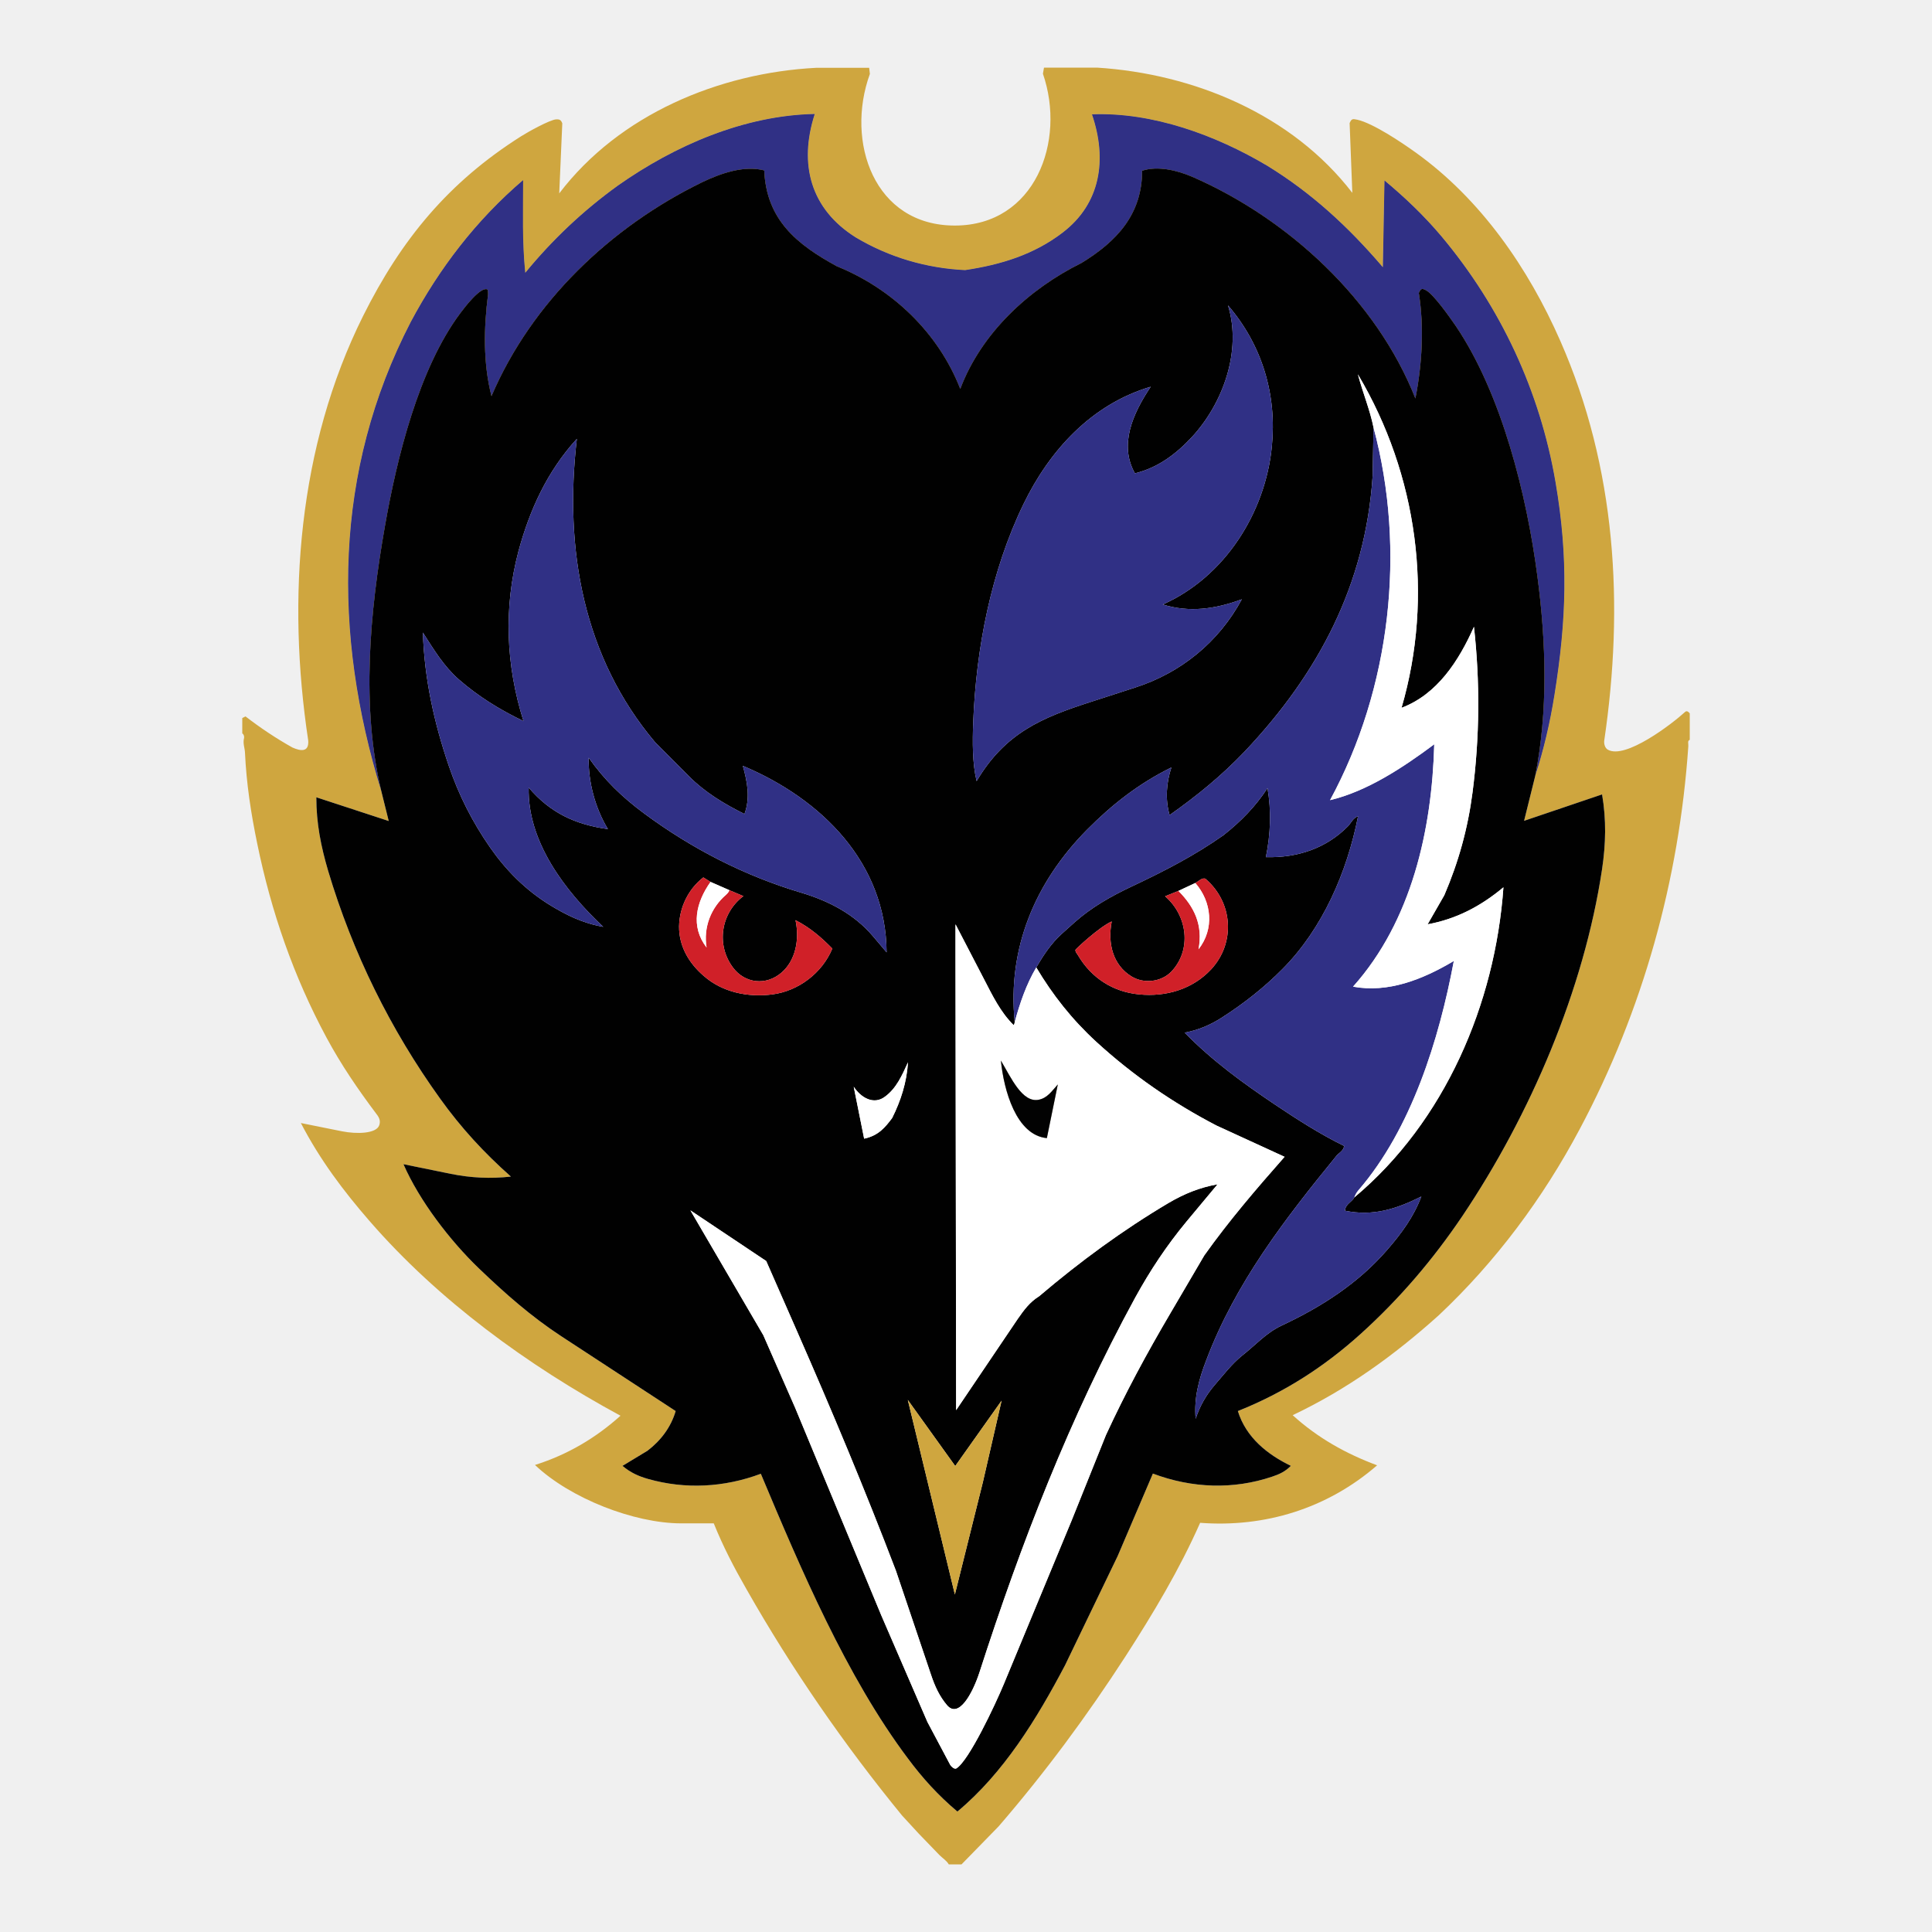
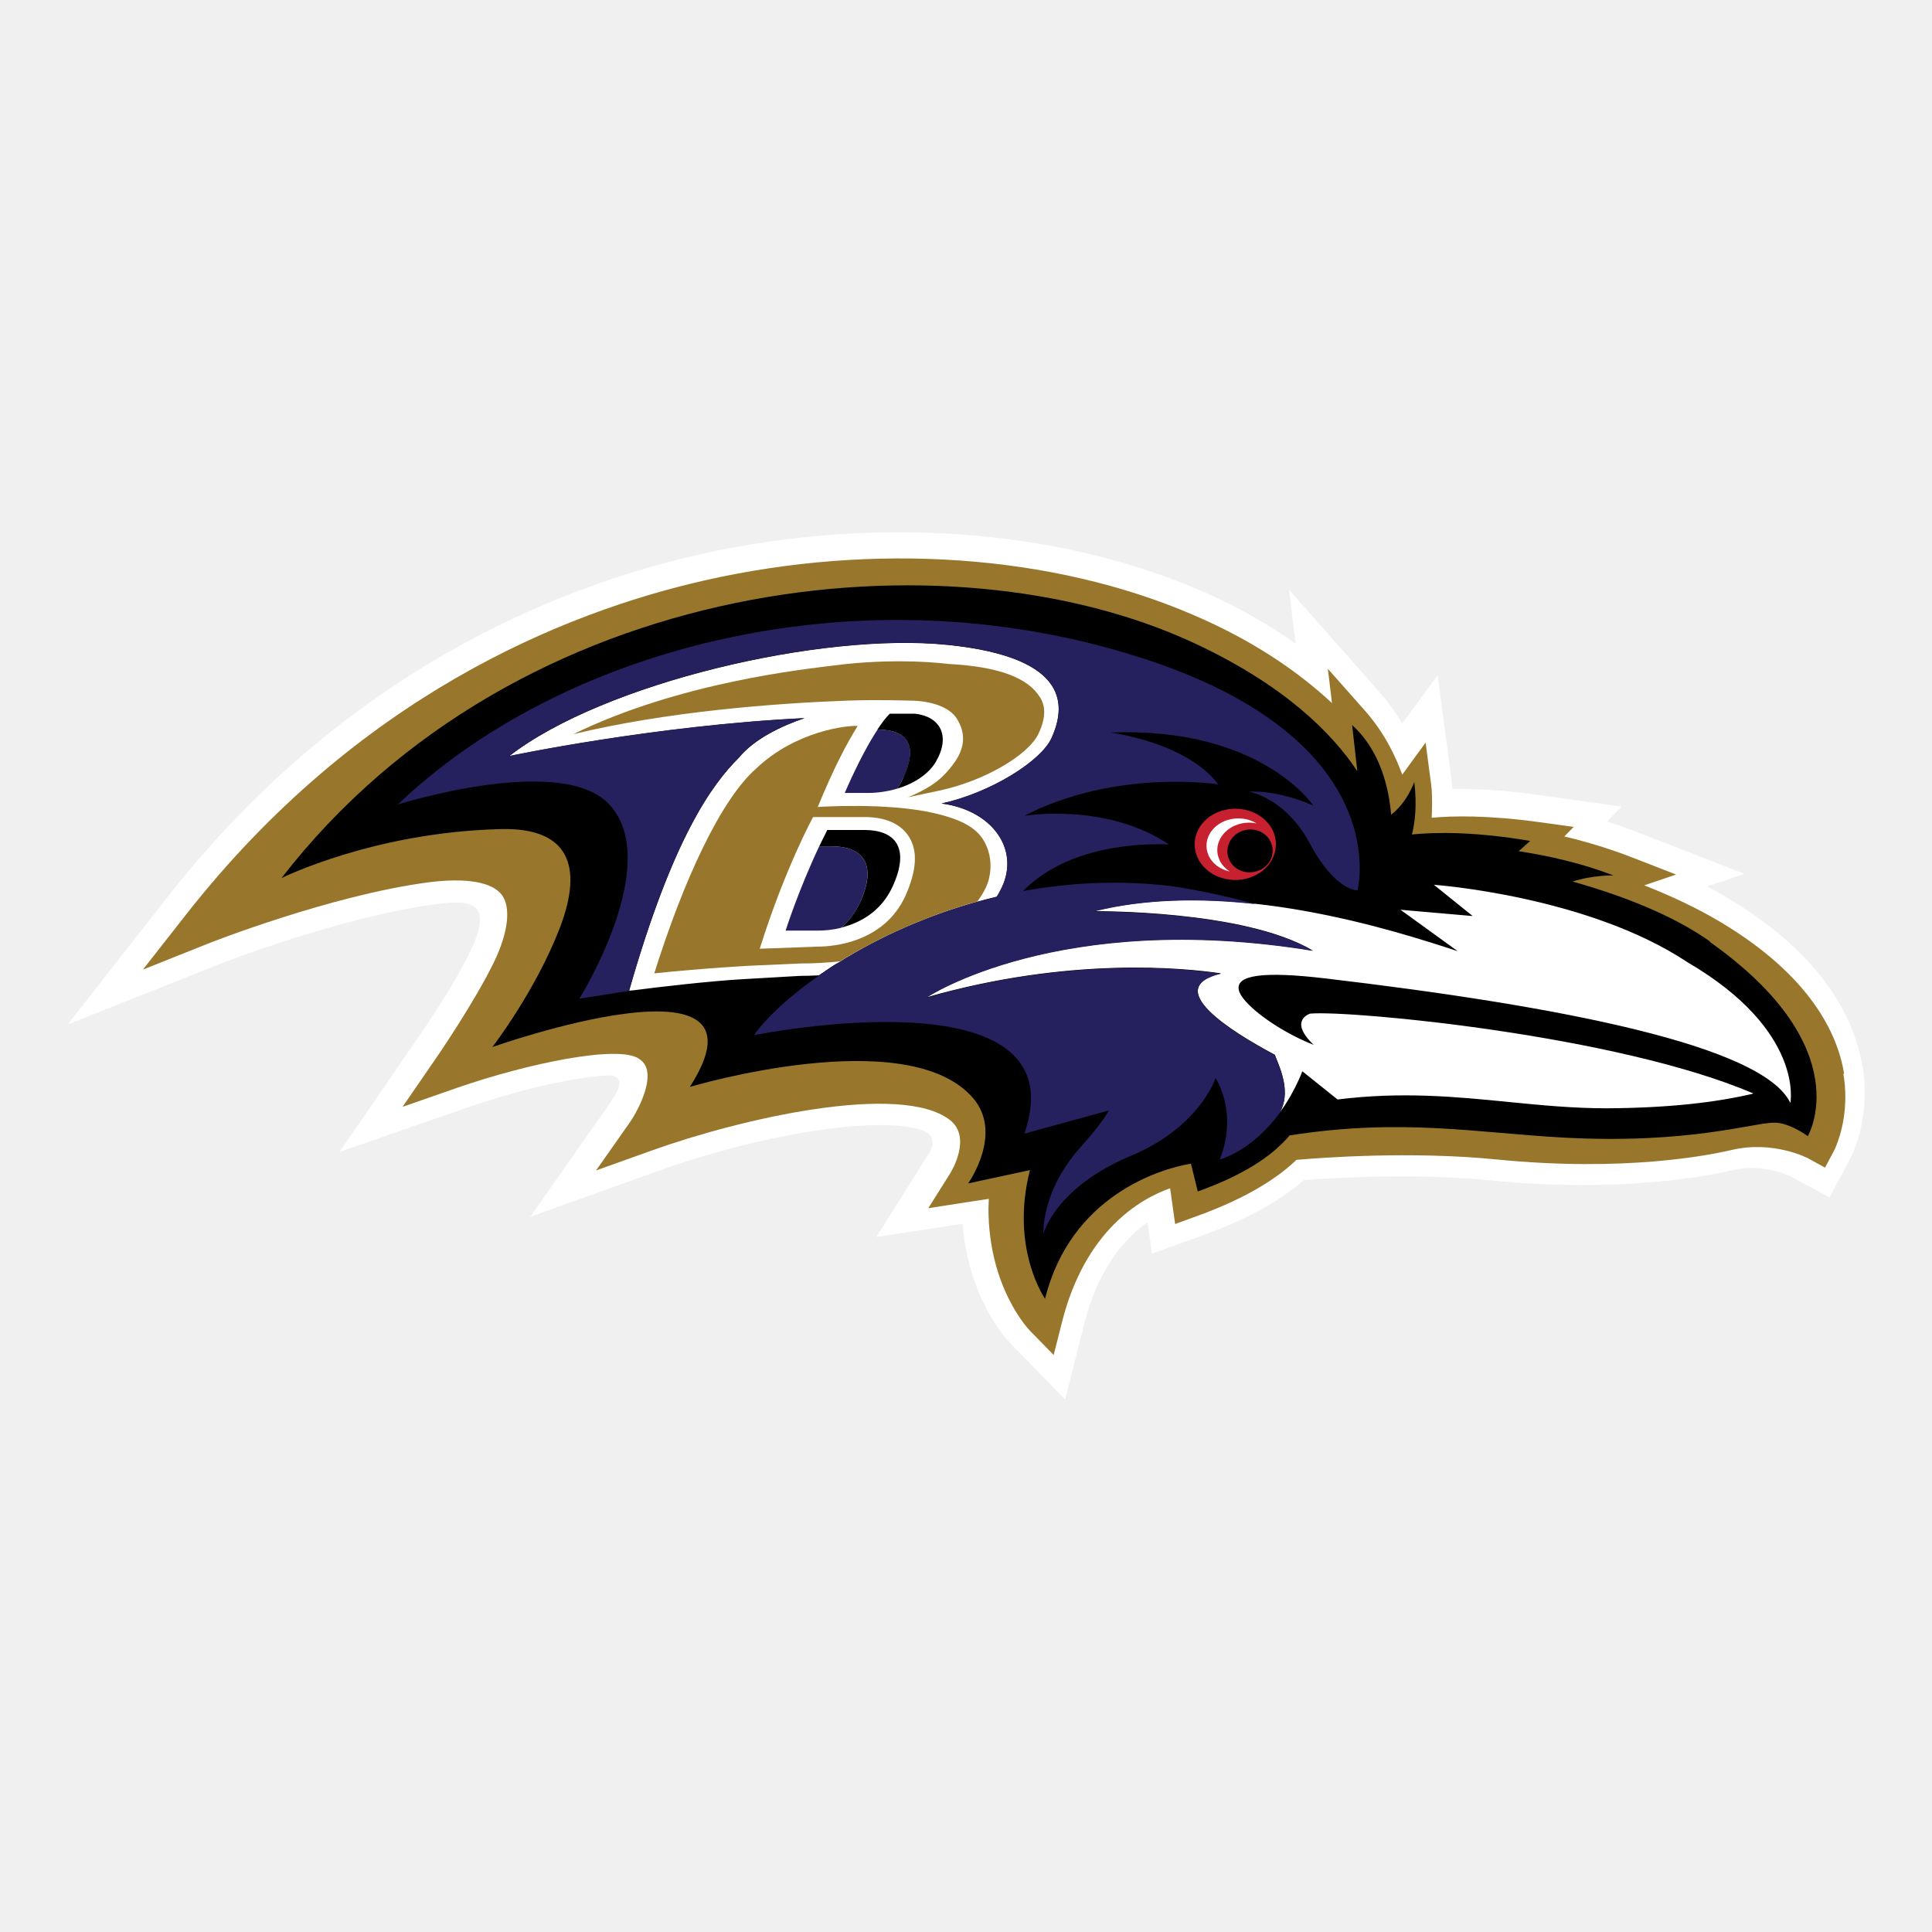
<svg xmlns="http://www.w3.org/2000/svg" viewBox="0 0 222 222">
-   <g transform="translate(27.84 7.77) scale(2.0646)">
-     <path d="M45.39,56.59l-.61,2.99c-1.71-.16-2.4-2.68-2.56-4.32.56.94,1.19,2.38,2.12,2.18.47-.1.71-.47,1.05-.85Z" fill="#cfa63f" />
-     <path d="M73.09,23.08c-.87-5.08-3.05-9.75-6.35-13.69-.97-1.15-2.02-2.15-3.17-3.11l-.09,4.83c-1.93-2.26-3.99-4.15-6.44-5.65-2.86-1.7-6.38-2.99-9.75-2.86.86,2.51.49,4.97-1.64,6.59-1.58,1.21-3.41,1.78-5.42,2.08-2.14-.1-4.23-.71-6.09-1.82-2.5-1.57-3.19-4.05-2.28-6.87-3.93.08-7.78,1.75-10.96,3.99-1.95,1.41-3.63,3-5.15,4.85-.18-1.76-.11-3.37-.12-5.16-2.61,2.23-4.66,4.91-6.25,7.89-4.31,8.33-4.35,17.34-1.64,26.13-1.13-4.72-.65-9.95.2-14.77.66-3.77,1.88-8.75,4.19-11.84.23-.31,1.12-1.48,1.5-1.33.04.02.05.14.05.28-.24,1.85-.28,3.84.19,5.66,2.23-5.22,6.63-9.42,11.72-11.9,1.04-.5,2.33-.95,3.46-.66.12,2.75,1.81,4.12,4.05,5.34,3.08,1.25,5.64,3.69,6.86,6.82,1.17-3.11,3.82-5.56,6.75-7.01,1.96-1.2,3.37-2.7,3.37-5.13.87-.29,1.96-.02,2.78.33,5.36,2.33,10.27,6.87,12.43,12.34.38-1.93.49-3.98.19-5.87.11-.23.16-.28.4-.15.43.23,1.33,1.51,1.66,1.99,2.56,3.79,3.95,9.42,4.54,13.92.49,3.7.6,7.51-.12,11.12.47-1.46.82-2.94,1.07-4.51.67-4.17.78-7.63.06-11.83Z" fill="#cfa63f" />
-     <path d="M80.3,35.86c-.73.67-3.33,2.66-4.3,2.1-.16-.09-.22-.32-.2-.5,1.11-7.52.67-15.17-2.44-22.24-1.78-4.06-4.43-7.9-8.06-10.5-.78-.56-2.36-1.62-3.24-1.82-.27-.06-.33-.05-.43.19l.15,3.88c-3.36-4.37-8.83-6.63-14.21-6.97h-2.95l-.06.34c1.3,3.76-.44,8.44-4.89,8.45-4.52.01-6.11-4.68-4.74-8.44l-.04-.34h-2.94c-5.42.28-10.97,2.6-14.31,6.99l.17-3.9c-.07-.18-.14-.23-.34-.22-.35.02-1.59.71-1.95.94-4.03,2.55-6.66,5.72-8.8,10.01-3.61,7.25-4.25,15.7-3.05,23.62.05.67-.43.59-.88.39-.91-.51-1.78-1.09-2.61-1.73l-.18.09v.86c.07.02.12.16.1.25-.08.3.04.55.05.81.08,1.73.33,3.36.68,5.06.78,3.8,2.02,7.39,3.86,10.81.82,1.52,1.75,2.88,2.78,4.25.15.19.24.38.15.63-.17.47-1.27.49-2.07.33l-2.29-.46c1.06,2.04,2.36,3.77,3.82,5.45,3.81,4.39,8.78,8.03,13.97,10.84-1.38,1.24-2.95,2.17-4.76,2.74,1.97,1.87,5.52,3.24,8.11,3.25h1.84c.53,1.31,1.13,2.46,1.83,3.68,2.53,4.45,5.42,8.63,8.65,12.58l.93,1.01,1.15,1.19c.18.18.4.31.52.52h.71l2.06-2.11c2.59-3,4.92-6.15,7.08-9.49,1.54-2.39,2.98-4.79,4.14-7.41,3.58.27,7.06-.78,9.85-3.2-1.74-.65-3.3-1.52-4.7-2.79,3.05-1.45,5.66-3.34,8.13-5.56,3.17-2.98,5.8-6.51,7.85-10.37,3.51-6.59,5.53-13.86,6.04-21.3.01-.18-.06-.29.08-.36v-1.47c-.08-.1-.17-.16-.26-.08ZM75.68,44.61c-1.01,6.72-3.99,13.67-7.77,19.3-1.64,2.43-3.5,4.61-5.67,6.57-2.04,1.84-4.27,3.27-6.83,4.29.46,1.49,1.67,2.43,2.95,3.05-.33.33-.65.47-1.04.6-2.16.73-4.46.65-6.64-.17l-1.96,4.59-2.93,6.08c-1.57,2.98-3.41,5.99-5.99,8.14-1.07-.9-1.94-1.86-2.75-2.95-3.42-4.55-5.98-10.58-8.19-15.85-2.06.77-4.22.87-6.27.29-.53-.15-.98-.35-1.43-.73l1.39-.84c.75-.57,1.31-1.32,1.57-2.21l-6.36-4.16c-1.68-1.1-3.13-2.38-4.57-3.76-1.63-1.56-3.34-3.8-4.22-5.82l2.64.54c1.1.22,2.19.28,3.34.15-1.49-1.32-2.78-2.72-3.94-4.34-2.77-3.85-4.87-8.12-6.23-12.67-.4-1.36-.66-2.65-.66-4.1l4.03,1.32-.41-1.65c-2.71-8.79-2.67-17.8,1.64-26.13,1.59-2.98,3.64-5.66,6.25-7.89,0,1.79-.06,3.4.12,5.16,1.52-1.85,3.2-3.44,5.15-4.85,3.18-2.24,7.03-3.91,10.96-3.99-.91,2.82-.22,5.3,2.28,6.87,1.86,1.11,3.95,1.72,6.09,1.82,2.01-.3,3.84-.87,5.42-2.08,2.13-1.62,2.5-4.08,1.64-6.59,3.37-.13,6.89,1.16,9.75,2.86,2.45,1.5,4.51,3.39,6.44,5.65l.09-4.83c1.15.96,2.2,1.96,3.17,3.11,3.3,3.94,5.48,8.61,6.35,13.69.72,4.2.61,7.66-.06,11.83-.25,1.57-.6,3.05-1.07,4.51l-.62,2.5,4.34-1.47c.24,1.4.21,2.75,0,4.16Z" fill="#cfa63f" />
-     <path d="M73.03,34.91c-.25,1.57-.6,3.05-1.07,4.51.72-3.61.61-7.42.12-11.12-.59-4.5-1.98-10.13-4.54-13.92-.33-.48-1.23-1.76-1.66-1.99-.24-.13-.29-.08-.4.15.3,1.89.19,3.94-.19,5.87-2.16-5.47-7.07-10.01-12.43-12.34-.82-.35-1.91-.62-2.78-.33,0,2.43-1.41,3.93-3.37,5.13-2.93,1.45-5.58,3.9-6.75,7.01-1.22-3.13-3.78-5.57-6.86-6.82-2.24-1.22-3.93-2.59-4.05-5.34-1.13-.29-2.42.16-3.46.66-5.09,2.48-9.49,6.68-11.72,11.9-.47-1.82-.43-3.81-.19-5.66,0-.14-.01-.26-.05-.28-.38-.15-1.27,1.02-1.5,1.33-2.31,3.09-3.53,8.07-4.19,11.84-.85,4.82-1.33,10.05-.2,14.77-2.71-8.79-2.67-17.8,1.64-26.13,1.59-2.98,3.64-5.66,6.25-7.89,0,1.79-.06,3.4.12,5.16,1.52-1.85,3.2-3.44,5.15-4.85,3.18-2.24,7.03-3.91,10.96-3.99-.91,2.82-.22,5.3,2.28,6.87,1.86,1.11,3.95,1.72,6.09,1.82,2.01-.3,3.84-.87,5.42-2.08,2.13-1.62,2.5-4.08,1.64-6.59,3.37-.13,6.89,1.16,9.75,2.86,2.45,1.5,4.51,3.39,6.44,5.65l.09-4.83c1.15.96,2.2,1.96,3.17,3.11,3.3,3.94,5.48,8.61,6.35,13.69.72,4.2.61,7.66-.06,11.83Z" fill="#303085" />
-     <path d="M45.39,56.59l-.61,2.99c-1.71-.16-2.4-2.68-2.56-4.32.56.94,1.19,2.38,2.12,2.18.47-.1.71-.47,1.05-.85Z" fill="#010101" />
-     <path d="M75.68,40.45l-4.34,1.47.62-2.5c.72-3.61.61-7.42.12-11.12-.59-4.5-1.98-10.13-4.54-13.92-.33-.48-1.23-1.76-1.66-1.99-.24-.13-.29-.08-.4.15.3,1.89.19,3.94-.19,5.87-2.16-5.47-7.07-10.01-12.43-12.34-.82-.35-1.91-.62-2.78-.33,0,2.43-1.41,3.93-3.37,5.13-2.93,1.45-5.58,3.9-6.75,7.01-1.22-3.13-3.78-5.57-6.86-6.82-2.24-1.22-3.93-2.59-4.05-5.34-1.13-.29-2.42.16-3.46.66-5.09,2.48-9.49,6.68-11.72,11.9-.47-1.82-.43-3.81-.19-5.66,0-.14-.01-.26-.05-.28-.38-.15-1.27,1.02-1.5,1.33-2.31,3.09-3.53,8.07-4.19,11.84-.85,4.82-1.33,10.05-.2,14.77l.41,1.65-4.03-1.32c0,1.45.26,2.74.66,4.1,1.36,4.55,3.46,8.82,6.23,12.67,1.16,1.62,2.45,3.02,3.94,4.34-1.15.13-2.24.07-3.34-.15l-2.64-.54c.88,2.02,2.59,4.26,4.22,5.82,1.44,1.38,2.89,2.66,4.57,3.76l6.36,4.16c-.26.89-.82,1.64-1.57,2.21l-1.39.84c.45.38.9.58,1.43.73,2.05.58,4.21.48,6.27-.29,2.21,5.27,4.77,11.3,8.19,15.85.81,1.09,1.68,2.05,2.75,2.95,2.58-2.15,4.42-5.16,5.99-8.14l2.93-6.08,1.96-4.59c2.18.82,4.48.9,6.64.17.39-.13.71-.27,1.04-.6-1.28-.62-2.49-1.56-2.95-3.05,2.56-1.02,4.79-2.45,6.83-4.29,2.17-1.96,4.03-4.14,5.67-6.57,3.78-5.63,6.76-12.58,7.77-19.3.21-1.41.24-2.76,0-4.16ZM40.68,36.45c.16-4.12.99-8.43,2.8-12.16,1.44-2.97,3.77-5.55,7.08-6.53-1.01,1.51-1.77,3.24-.88,4.82,1.28-.31,2.29-1.07,3.18-2.03,1.7-1.84,2.79-4.77,2-7.32,1.91,2.22,2.73,4.99,2.44,7.87-.36,3.67-2.62,7.25-6.07,8.78,1.47.46,2.92.26,4.4-.29-1.29,2.4-3.41,4.1-5.93,4.91l-2.44.79c-2.74.88-4.79,1.72-6.39,4.42-.24-1-.23-2.19-.19-3.26ZM39.68,77.83l2.58-3.64-1.04,4.53-1.56,6.26-2.62-10.83,2.64,3.68ZM37.05,55.36c-.07,1.12-.4,2.14-.88,3.1-.39.52-.76.98-1.56,1.15l-.58-2.89c.41.62,1.11,1.02,1.73.56.65-.47.96-1.2,1.29-1.92ZM22.38,41.52c-1.21-.89-2.22-1.86-3.1-3.11-.03,1.35.37,2.82,1.07,3.97-1.82-.25-3.22-.91-4.41-2.31-.07,2.99,1.99,5.72,4.15,7.75-1.15-.2-2.09-.67-3.03-1.25-1.32-.83-2.37-1.88-3.27-3.17-.98-1.41-1.74-2.9-2.3-4.55-.81-2.38-1.35-4.8-1.44-7.41.63.98,1.16,1.87,2,2.61,1.08.94,2.25,1.67,3.6,2.32-.98-3.11-1.11-6.32-.28-9.45.62-2.29,1.59-4.44,3.25-6.26-.72,6.18.38,12.17,4.35,16.88l1.9,1.91c.88.88,1.93,1.52,3.08,2.09.33-.91.16-1.76-.09-2.68,4.4,1.85,7.97,5.41,8,10.38l-.77-.91c-1.03-1.21-2.42-1.94-3.95-2.4-3.17-.94-6.11-2.45-8.76-4.41ZM24.31,47.79c.02-1.05.51-2.07,1.35-2.72l.4.25,1.05.46.78.33c-1.26.95-1.53,2.72-.57,3.99.66.87,1.83,1.01,2.69.27.79-.68,1.01-1.85.78-2.92.81.41,1.45.97,2.05,1.58-.57,1.37-1.89,2.36-3.33,2.55-1.37.18-2.8-.12-3.83-1.03-.85-.73-1.38-1.68-1.37-2.76ZM61.89,62.88c-.12.25-.5.37-.52.74,1.57.32,2.85-.09,4.25-.79-.43,1.15-1.12,2.07-1.9,2.97-1.61,1.86-3.65,3.17-5.87,4.21-.86.4-1.48,1.11-2.21,1.68-.59.48-1.02,1.06-1.51,1.62-.49.57-.83,1.17-1.07,1.89-.1-1.16.18-2.2.59-3.26,1.63-4.31,4.37-7.85,7.25-11.38.14-.17.36-.24.43-.54-1.36-.67-2.59-1.46-3.86-2.31-1.78-1.2-3.46-2.41-5.02-4,.78-.15,1.43-.43,2.07-.84,1.23-.79,2.35-1.67,3.37-2.7,2.23-2.24,3.6-5.4,4.21-8.51-.3.12-.39.39-.58.58-1.19,1.2-2.78,1.75-4.55,1.7.26-1.28.31-2.56.09-3.84-.68,1.04-1.49,1.86-2.45,2.62-1.62,1.14-3.33,2.02-5.12,2.86-1.16.55-2.24,1.16-3.19,2.01l-.69.62c-.6.54-1.04,1.22-1.42,1.87.91,1.53,1.99,2.9,3.34,4.14,2.02,1.85,4.25,3.39,6.69,4.66l3.79,1.74c-1.57,1.78-3.09,3.55-4.47,5.49l-1.9,3.24c-1.3,2.21-2.49,4.41-3.57,6.75l-1.92,4.78-3.76,9.07c-.49,1.18-1.96,4.3-2.65,4.71-.11.06-.29-.11-.34-.2l-1.27-2.39-2.57-5.94-4.78-11.52-1.78-4.06-4.06-6.95,4.22,2.82,1.72,3.92c1.94,4.42,3.78,8.81,5.5,13.32l1.95,5.78c.21.63.47,1.21.9,1.71.65.74,1.41-.66,1.79-1.81,2.33-7.23,5.03-14.2,8.68-20.89.83-1.51,1.74-2.88,2.83-4.2l1.75-2.1c-1.01.18-1.86.53-2.73,1.04-2.56,1.52-4.93,3.26-7.2,5.19-.53.33-.84.76-1.19,1.26l-3.43,5.08-.04-25.22v-1.82s1.59,3.05,1.59,3.05c.48.93.92,1.84,1.65,2.56.06-.07.05-.14.06-.17-.41-4.09,1.12-7.77,4.03-10.71,1.37-1.38,2.86-2.56,4.69-3.46-.28.86-.35,1.77-.1,2.65,1.55-1.09,2.91-2.21,4.17-3.53,4.11-4.34,6.73-9.29,7.13-15.34l.05-2.7c-.2-.99-.59-1.91-.87-2.96,3.32,5.58,4.24,12.34,2.43,18.56,1.99-.75,3.19-2.62,4.03-4.51.34,3.06.32,6.13-.08,9.22-.26,2.01-.78,3.88-1.57,5.72l-.93,1.62c1.58-.29,2.94-.99,4.22-2.06-.46,6.49-3.26,13.04-8.3,17.26ZM49.49,50.58c.68.42,1.65.32,2.22-.27,1.15-1.22.89-3.12-.35-4.19l.74-.3.94-.44c.14-.06.39-.33.57-.23,1.53,1.31,1.68,3.56.31,5.04-1.03,1.1-2.5,1.54-4.01,1.39-1.46-.14-2.66-.92-3.4-2.18-.06-.1-.15-.18-.14-.3.01-.04,1.32-1.27,2.02-1.58-.24,1.23.07,2.43,1.1,3.06Z" fill="#010101" />
-     <path d="M65.62,62.83c-.43,1.15-1.12,2.07-1.9,2.97-1.61,1.86-3.65,3.17-5.87,4.21-.86.4-1.48,1.11-2.21,1.68-.59.48-1.02,1.06-1.51,1.62-.49.57-.83,1.17-1.07,1.89-.1-1.16.18-2.2.59-3.26,1.63-4.31,4.37-7.85,7.25-11.38.14-.17.36-.24.43-.54-1.36-.67-2.59-1.46-3.86-2.31-1.78-1.2-3.46-2.41-5.02-4,.78-.15,1.43-.43,2.07-.84,1.23-.79,2.35-1.67,3.37-2.7,2.23-2.24,3.6-5.4,4.21-8.51-.3.12-.39.39-.58.58-1.19,1.2-2.78,1.75-4.55,1.7.26-1.28.31-2.56.09-3.84-.68,1.04-1.49,1.86-2.45,2.62-1.62,1.14-3.33,2.02-5.12,2.86-1.16.55-2.24,1.16-3.19,2.01l-.69.62c-.6.54-1.04,1.22-1.42,1.87-.56.95-.91,1.98-1.2,3.04-.41-4.09,1.12-7.77,4.03-10.71,1.37-1.38,2.86-2.56,4.69-3.46-.28.86-.35,1.77-.1,2.65,1.55-1.09,2.91-2.21,4.17-3.53,4.11-4.34,6.73-9.29,7.13-15.34l.05-2.7c1.83,6.82.96,14.51-2.42,20.74,2.05-.49,4.03-1.79,5.8-3.11-.13,4.75-1.25,9.83-4.52,13.49,1.95.36,3.86-.39,5.61-1.43-.82,4.37-2.36,9.34-5.3,12.75-.13.15-.17.25-.24.41-.12.25-.5.37-.52.74,1.57.32,2.85-.09,4.25-.79Z" fill="#303085" />
-     <path d="M51.23,29.88c1.47.46,2.92.26,4.4-.29-1.29,2.4-3.41,4.1-5.93,4.91l-2.44.79c-2.74.88-4.79,1.72-6.39,4.42-.24-1-.23-2.19-.19-3.26.16-4.12.99-8.43,2.8-12.16,1.44-2.97,3.77-5.55,7.08-6.53-1.01,1.51-1.77,3.24-.88,4.82,1.28-.31,2.29-1.07,3.18-2.03,1.7-1.84,2.79-4.77,2-7.32,1.91,2.22,2.73,4.99,2.44,7.87-.36,3.67-2.62,7.25-6.07,8.78Z" fill="#303085" />
-     <path d="M35.86,49.24l-.77-.91c-1.03-1.21-2.42-1.94-3.95-2.4-3.17-.94-6.11-2.45-8.76-4.41-1.21-.89-2.22-1.86-3.1-3.11-.03,1.35.37,2.82,1.07,3.97-1.82-.25-3.22-.91-4.41-2.31-.07,2.99,1.99,5.72,4.15,7.75-1.15-.2-2.09-.67-3.03-1.25-1.32-.83-2.37-1.88-3.27-3.17-.98-1.41-1.74-2.9-2.3-4.55-.81-2.38-1.35-4.8-1.44-7.41.63.98,1.16,1.87,2,2.61,1.08.94,2.25,1.67,3.6,2.32-.98-3.11-1.11-6.32-.28-9.45.62-2.29,1.59-4.44,3.25-6.26-.72,6.18.38,12.17,4.35,16.88l1.9,1.91c.88.88,1.93,1.52,3.08,2.09.33-.91.16-1.76-.09-2.68,4.4,1.85,7.97,5.41,8,10.38Z" fill="#303085" />
-     <path d="M70.19,45.62c-.46,6.49-3.26,13.04-8.3,17.26.07-.16.11-.26.24-.41,2.94-3.41,4.48-8.38,5.3-12.75-1.75,1.04-3.66,1.79-5.61,1.43,3.27-3.66,4.39-8.74,4.52-13.49-1.77,1.32-3.75,2.62-5.8,3.11,3.38-6.23,4.25-13.92,2.42-20.74-.2-.99-.59-1.91-.87-2.96,3.32,5.58,4.24,12.34,2.43,18.56,1.99-.75,3.19-2.62,4.03-4.51.34,3.06.32,6.13-.08,9.22-.26,2.01-.78,3.88-1.57,5.72l-.93,1.62c1.58-.29,2.94-.99,4.22-2.06Z" fill="#fff" />
-     <polygon points="42.26 74.19 41.22 78.72 39.66 84.98 37.04 74.15 39.68 77.83 42.26 74.19" fill="#cfa63f" />
-     <path d="M32.84,49.03c-.57,1.37-1.89,2.36-3.33,2.55-1.37.18-2.8-.12-3.83-1.03-.85-.73-1.38-1.68-1.37-2.76.02-1.05.51-2.07,1.35-2.72l.4.25c-.8,1.13-1.13,2.47-.22,3.65-.18-1.11.23-2.2,1.09-2.94.1-.09.15-.17.18-.25l.78.33c-1.26.95-1.53,2.72-.57,3.99.66.87,1.83,1.01,2.69.27.79-.68,1.01-1.85.78-2.92.81.41,1.45.97,2.05,1.58Z" fill="#d02028" />
-     <path d="M53.92,50.19c-1.03,1.1-2.5,1.54-4.01,1.39-1.46-.14-2.66-.92-3.4-2.18-.06-.1-.15-.18-.14-.3.01-.04,1.32-1.27,2.02-1.58-.24,1.23.07,2.43,1.1,3.06.68.42,1.65.32,2.22-.27,1.15-1.22.89-3.12-.35-4.19l.74-.3c.88.88,1.38,1.9,1.12,3.25.89-1.13.74-2.64-.18-3.69.14-.06.39-.33.57-.23,1.53,1.31,1.68,3.56.31,5.04Z" fill="#d02028" />
-     <path d="M37.05,55.36c-.07,1.12-.4,2.14-.88,3.1-.39.52-.76.98-1.56,1.15l-.58-2.89c.41.62,1.11,1.02,1.73.56.65-.47.96-1.2,1.29-1.92Z" fill="#fff" />
-     <path d="M26.93,46.03c-.86.74-1.27,1.83-1.09,2.94-.91-1.18-.58-2.52.22-3.65l1.05.46c-.03.08-.08.16-.18.25Z" fill="#fff" />
-     <path d="M53.22,49.07c.26-1.35-.24-2.37-1.12-3.25l.94-.44c.92,1.05,1.07,2.56.18,3.69Z" fill="#fff" />
-     <path d="M54.22,58.88c-2.44-1.27-4.67-2.81-6.69-4.66-1.35-1.24-2.43-2.61-3.34-4.14-.56.95-.91,1.98-1.2,3.04-.01.03,0,.1-.06.17-.73-.72-1.17-1.63-1.65-2.56l-1.58-3.05v1.82s.03,25.22.03,25.22l3.43-5.08c.35-.5.66-.93,1.19-1.26,2.27-1.93,4.64-3.67,7.2-5.19.87-.51,1.72-.86,2.73-1.04l-1.75,2.1c-1.09,1.32-2,2.69-2.83,4.2-3.65,6.69-6.35,13.66-8.68,20.89-.38,1.15-1.14,2.55-1.79,1.81-.43-.5-.69-1.08-.9-1.71l-1.95-5.78c-1.72-4.51-3.56-8.9-5.5-13.32l-1.72-3.92-4.22-2.82,4.06,6.95,1.78,4.06,4.78,11.52,2.57,5.94,1.27,2.39c.05.09.23.26.34.2.69-.41,2.16-3.53,2.65-4.71l3.76-9.07,1.92-4.78c1.08-2.34,2.27-4.54,3.57-6.75l1.9-3.24c1.38-1.94,2.9-3.71,4.47-5.49l-3.79-1.74ZM44.78,59.58c-1.71-.16-2.4-2.68-2.56-4.32.56.94,1.19,2.38,2.12,2.18.47-.1.71-.47,1.05-.85l-.61,2.99Z" fill="#fff" />
-     <path d="M45.39,56.59l-.61,2.99c-1.71-.16-2.4-2.68-2.56-4.32.56.94,1.19,2.38,2.12,2.18.47-.1.71-.47,1.05-.85Z" fill="#fff" />
-     <path d="M45.39,56.59l-.61,2.99c-1.71-.16-2.4-2.68-2.56-4.32.56.94,1.19,2.38,2.12,2.18.47-.1.71-.47,1.05-.85Z" fill="#020202" />
+   <g transform="translate(7.77 61.16) scale(2.0646)">
+     <path d="M99.88,29.7c-.4-2.47-2.03-6.09-7.48-9.34-.37-.22-.75-.43-1.15-.65,1.02-.34,2.07-.7,2.07-.7l-6.04-2.35c-.52-.2-1.06-.38-1.61-.56.4-.41.82-.83.82-.83l-4.63-.65c-2-.28-3.58-.35-4.79-.33-.01-.19-.03-.37-.05-.54,0,0-.77-5.8-.77-5.8,0,0-1.79,2.45-1.97,2.69-.38-.63-.81-1.23-1.31-1.79,0,0-4.99-5.65-4.99-5.65,0,0,.2,1.66.36,2.99-1.62-1.13-3.4-2.14-5.37-2.98C54.95-.23,44.79-.94,35.1,1.25,27.01,3.09,15.32,7.88,5.6,20.25L0,27.4l8.44-3.36c.07-.03,6.58-2.57,11.83-3.31,1.96-.28,3.46-.3,2.24,2.38-.96,2.12-3.14,5.21-3.16,5.24l-4.22,6.14,7.05-2.45c3.39-1.18,6.43-1.76,7.97-1.81.55.01.65.37.48.77-.05.14-.08.21-.46.79l-4.42,6.31,7.25-2.6c5.26-1.89,12.17-3.13,14.65-2.18.2.08.86.42.21,1.37l-2.85,4.53s4.2-.64,4.8-.73c.33,4.14,2.4,6.39,2.66,6.65l3.05,3.13,1.07-4.24c.77-3.05,2.22-4.71,3.51-5.62,0,0,.25,1.74.25,1.74l2.83-1.02c2.38-.86,4.26-1.89,5.62-3.07,1.79-.14,6.18-.4,10.39.01,7.25.72,12.12-.25,13.44-.56,1.76-.42,3.25.34,3.27.34l2.16,1.17,1.16-2.18c.14-.26.8-1.63.8-3.65,0-.5-.04-1.01-.12-1.5Z" fill="#fff" fill-rule="evenodd" />
+     <path d="M98.87,30.12c-.36-2.18-1.84-5.41-6.85-8.41-1.34-.8-2.8-1.48-4.27-2.06l1.77-.6-2.44-.95c-1.21-.47-2.48-.86-3.78-1.17.25-.25.52-.53.52-.53l-1.87-.26c-2.88-.4-4.86-.36-6.03-.25.01-.25.02-.52.02-.79,0-.38-.01-.75-.05-1.05l-.31-2.34s-1.14,1.55-1.3,1.78c-.38-1.04-.99-2.34-2.12-3.61l-2.02-2.28.23,1.91c-1.81-1.69-4.32-3.46-7.77-4.93-7.81-3.35-17.71-4.04-27.15-1.9-7.92,1.8-19.35,6.48-28.86,18.6l-2.4,3.06,3.61-1.44c.07-.03,6.78-2.68,12.23-3.41,2.14-.28,3.61-.03,4.15.71.5.7.34,2.08-.44,3.7-1.07,2.22-3.26,5.42-3.29,5.45l-1.81,2.63,3.01-1.05c3.97-1.38,8.97-2.4,10.13-1.64.27.18.41.38.47.67.19.96-.64,2.43-.95,2.87l-1.89,2.69,3.1-1.11c4.95-1.78,13.83-3.81,16.58-1.71,1.27.97.08,2.9.03,2.98l-1.22,1.94,2.26-.35s.56-.09,1.11-.17c0,.18-.02.36-.02.53,0,4.38,2.21,6.71,2.32,6.82l1.31,1.34.46-1.82c1.29-5.1,4.33-6.86,6.02-7.46.05.34.28,1.99.28,1.99l1.21-.44c2.97-1.07,4.63-2.25,5.54-3.13,1.37-.12,6.37-.5,11.17-.02,7.07.7,11.77-.23,13.05-.53,2.34-.55,4.25.46,4.27.47l.93.51.5-.94c.03-.06.63-1.23.63-3,0-.4-.03-.83-.11-1.28Z" fill="#98772c" fill-rule="evenodd" />
+     <path d="M91.4,22.77c-2.09-1.48-4.91-2.56-7.64-3.33,1.14-.37,2.28-.34,2.28-.34-1.75-.67-3.58-1.09-5.28-1.35l.64-.57c-3.12-.53-5.29-.49-6.58-.36.16-.64.29-1.61.13-2.92,0,0-.38,1.12-1.29,1.82-.12-1.46-.59-3.56-2.17-4.99l.29,2.57c-1.39-2.1-4.04-4.78-9.06-7.12C49.08-.19,25.08,2.23,11.9,19.25c0,0,5.12-2.56,12.22-2.73,3.72-.09,4.62,2,3.27,5.51-1.36,3.53-3.75,6.62-3.75,6.62,0,0,16.07-5.69,10.99,2.22,0,0,12.13-3.63,15.77.63,1.69,1.98-.28,4.74-.28,4.74l3.44-.74c-1.12,4.37.84,7.16.84,7.16,1.42-5.71,6.37-7.23,8.12-7.52l.38,1.55c2.94-1.06,4.32-2.19,5.11-3.12,6.22-.98,10.44-.14,15.24.12,6.98.38,10.59-.84,11.75-.83.85,0,1.85.75,1.85.75,0,0,2.9-4.9-5.45-10.81Z" fill-rule="evenodd" />
+     <path d="M42.82,23.99c-.13.08-.35.22-.42.27-.07.05-.15.1-.22.15-.07.05-.14.1-.21.14-.01,0-.03.02-.04.03-.02.01-.04.03-.06.04-.02.01-.04.03-.06.04-.35.02-.7.03-1.04.03l-3.13.18c-1.86.1-5,.47-6.04.61-.22.03-.35.04-.35.04,2.43-8.52,4.63-11.5,6.1-12.96.87-1.07,2.42-1.79,3.66-2.21-8.33.4-16.43,2.11-16.43,2.11,5.24-4.07,17.38-6.91,24.39-6.19,7,.71,6.52,3.55,5.8,5.17-.58,1.31-3.44,3.08-6.13,3.66,2.78.36,4.36,2.51,3.36,4.66-.09.18-.18.36-.29.53-2.97.71-5.61,1.82-7.77,3.05-.08.04-.15.09-.23.13-.02.01-.04.02-.06.04-.08.05-.16.09-.24.14-.02.01-.04.03-.07.04-.05.03-.11.06-.16.1-.08.05-.16.1-.24.15-.01,0-.03.02-.04.02-.01,0-.04.02-.07.04ZM93.79,31.25c-2.05.48-4.65.79-8.13.81-1.85,0-3.63-.17-5.44-.35-2.92-.29-5.94-.59-9.54-.14l-1.96-1.57c-.53,1.36-1.25,2.28-1.25,2.28.6-1.07.07-2.33-.22-3.04-.02-.06-.04-.11-.06-.16-2.41-1.28-6.34-3.73-3-4.53-2.08-.31-8.43-.94-16.38,1.33,0,0,7.35-4.91,21.49-2.6-3.82-2.28-12.19-2.19-12.19-2.19,7.62-1.9,16.81,1.1,20.24,2.22h.01s-3.18-2.3-3.18-2.3l4.02.35-2.16-1.74s8.56.61,14.13,4.32c6.51,3.81,5.71,7.82,5.71,7.82-1.53-3.2-12.83-5.39-25.89-6.93-3.49-.41-4.96-.18-4.81.63.14.77,2.15,2.28,4.17,3.07-1.44-1.38-.19-1.74-.19-1.74,2.29-.19,17.09,1.2,24.65,4.44Z" fill="#fff" fill-rule="evenodd" />
+     <path d="M58.93,6.73c-15.46-4.61-31.59-.15-40.55,8.42,0,0,9.01-2.84,11.72-.05,3.14,3.24-1.62,10.86-1.62,10.86l3.12-.49c-.22.03-.35.04-.35.04,2.43-8.52,4.63-11.5,6.1-12.96.87-1.07,2.42-1.79,3.66-2.21-8.33.4-16.43,2.11-16.43,2.11,5.24-4.07,17.38-6.91,24.39-6.19,7,.71,6.52,3.55,5.8,5.17-.58,1.31-3.44,3.08-6.13,3.66,2.78.36,4.36,2.51,3.36,4.66-.09.18-.18.36-.29.53-2.97.71-5.61,1.82-7.77,3.05-.08.04-.15.09-.23.13l-.06.04c-.08.05-.16.09-.24.14-.02.01-.04.03-.07.04h0c-.05.03-.11.06-.16.1-.08.05-.16.1-.24.15l-.04.02s-.06.04-.09.06c-.05.03-.09.06-.14.09-.09.05-.17.11-.26.17h0c-.07.05-.15.1-.22.15-.07.05-.14.1-.21.14l-.04.03c-1.78,1.22-3.07,2.45-3.74,3.4,0,0,18.21-3.69,15.05,5.48l4.7-1.29c-.33.58-.86,1.24-1.57,2.04-2.22,2.47-2.07,4.82-2.07,4.82,0,0,.65-2.57,4.86-4.33,3.84-1.6,4.72-4.33,4.72-4.33,0,0,1.28,1.89.23,4.53,0,0,1.77-.44,3.35-2.61.6-1.07.07-2.33-.22-3.04-.02-.06-.05-.11-.06-.16-2.41-1.28-6.34-3.73-3-4.53-2.08-.31-8.43-.94-16.38,1.33,0,0,7.35-4.91,21.49-2.6-3.82-2.28-12.19-2.19-12.19-2.19,2.91-.73,6.05-.74,9.02-.41-1.19-.33-2.81-.72-4.71-1.01-2.91-.34-5.68-.19-8.24.28,2.88-2.99,8.12-2.59,8.12-2.59-3.5-2.36-8.05-1.6-8.05-1.6,5.11-2.64,10.79-1.75,10.79-1.75-1.79-2.36-6-2.88-6-2.88,8.36-.34,11.29,4.06,11.29,4.06-2.08-.91-3.57-.77-3.57-.77,0,0,2.01.33,3.37,2.87,1.44,2.69,2.66,2.62,2.66,2.62,0,0,2.29-8.68-12.84-13.19ZM43.06,22c.4-.34.76-.78,1.02-1.35,1.04-2.24.11-3.17-1.55-3.17h-.7c-1.16,2.45-1.87,4.69-1.87,4.69h1.79c.39,0,.84-.04,1.32-.16ZM46.51,13.66c-.11.24-.22.44-.34.61-.51.15-1.07.24-1.66.24h-1.26c.78-1.79,1.4-2.88,1.83-3.53,1.63.01,2.3.83,1.43,2.69Z" fill="#25215e" fill-rule="evenodd" />
+     <path d="M46.51,13.66c-.11.24-.22.44-.34.61,1-.3,1.78-.85,2.16-1.51.84-1.46.2-2.51-1.16-2.66h-1.41s-.24.2-.69.88c1.64.01,2.3.83,1.43,2.69Z" fill-rule="evenodd" />
+     <path d="M44.08,20.65c-.27.57-.62,1.01-1.02,1.35,1.06-.26,2.21-.9,2.84-2.25,1.04-2.24.11-3.18-1.55-3.18h-2.07c-.15.3-.3.61-.45.91h.7c1.67,0,2.59.94,1.55,3.17Z" fill-rule="evenodd" />
+     <path d="M54.12,9.19c-.65-1.07-2.25-1.71-5.09-1.86,0,0-2.87-.39-6.51.1-1.44.19-8.43.9-14.38,3.81,5.21-1.27,11.36-1.73,15.26-1.87,1.64-.06,3.44,0,3.44,0,1.17,0,2.25.34,2.66,1.02.43.7.55,1.55-.26,2.58-.44.57-.97,1.17-2.48,1.78l1.75-.37c2.61-.56,4.98-2.02,5.52-3.16.4-.83.42-1.5.1-2.02Z" fill="#98772c" fill-rule="evenodd" />
+     <path d="M41.49,15.85h2.87c1.48,0,2.17.61,2.48,1.12.49.8.4,1.88-.2,3.24-1.17,2.61-4.01,2.85-4.86,2.85l-3.26.12c1.41-4.49,2.97-7.33,2.97-7.33ZM42.99,23.88c2.08-1.28,4.67-2.5,7.64-3.33.19-.25.35-.51.48-.79.3-.64.33-1.43.12-2.06-.32-.95-.96-1.59-2.97-2.06-2.64-.62-6.51-.35-6.51-.35.89-2.16,1.55-3.42,2.22-4.51-.57-.04-3.45.27-5.66,2.38-1.93,1.7-4.01,6.13-5.66,11.39,2.85-.3,5.43-.43,5.43-.43l2.71-.12c.71,0,1.46-.04,2.22-.12Z" fill="#98772c" fill-rule="evenodd" />
+     <path d="M65.77,19.23c1.17-.38,1.77-1.52,1.34-2.55-.43-1.03-1.74-1.55-2.91-1.17-1.17.38-1.77,1.52-1.33,2.55.43,1.03,1.73,1.55,2.91,1.17ZM66.24,18.85c.65-.23.99-.92.75-1.54-.24-.62-.95-.92-1.61-.69-.65.23-.99.92-.76,1.54.24.62.95.92,1.61.69Z" fill="#c7202f" fill-rule="evenodd" />
+     <path d="M64.09,18.19c-.33-.77.15-1.64,1.05-1.93.35-.11.71-.13,1.04-.05-.45-.29-1.06-.37-1.64-.19-.91.29-1.38,1.16-1.05,1.94.2.48.66.81,1.19.92-.26-.17-.47-.4-.59-.68Z" fill="#fff" fill-rule="evenodd" />
  </g>
</svg>
